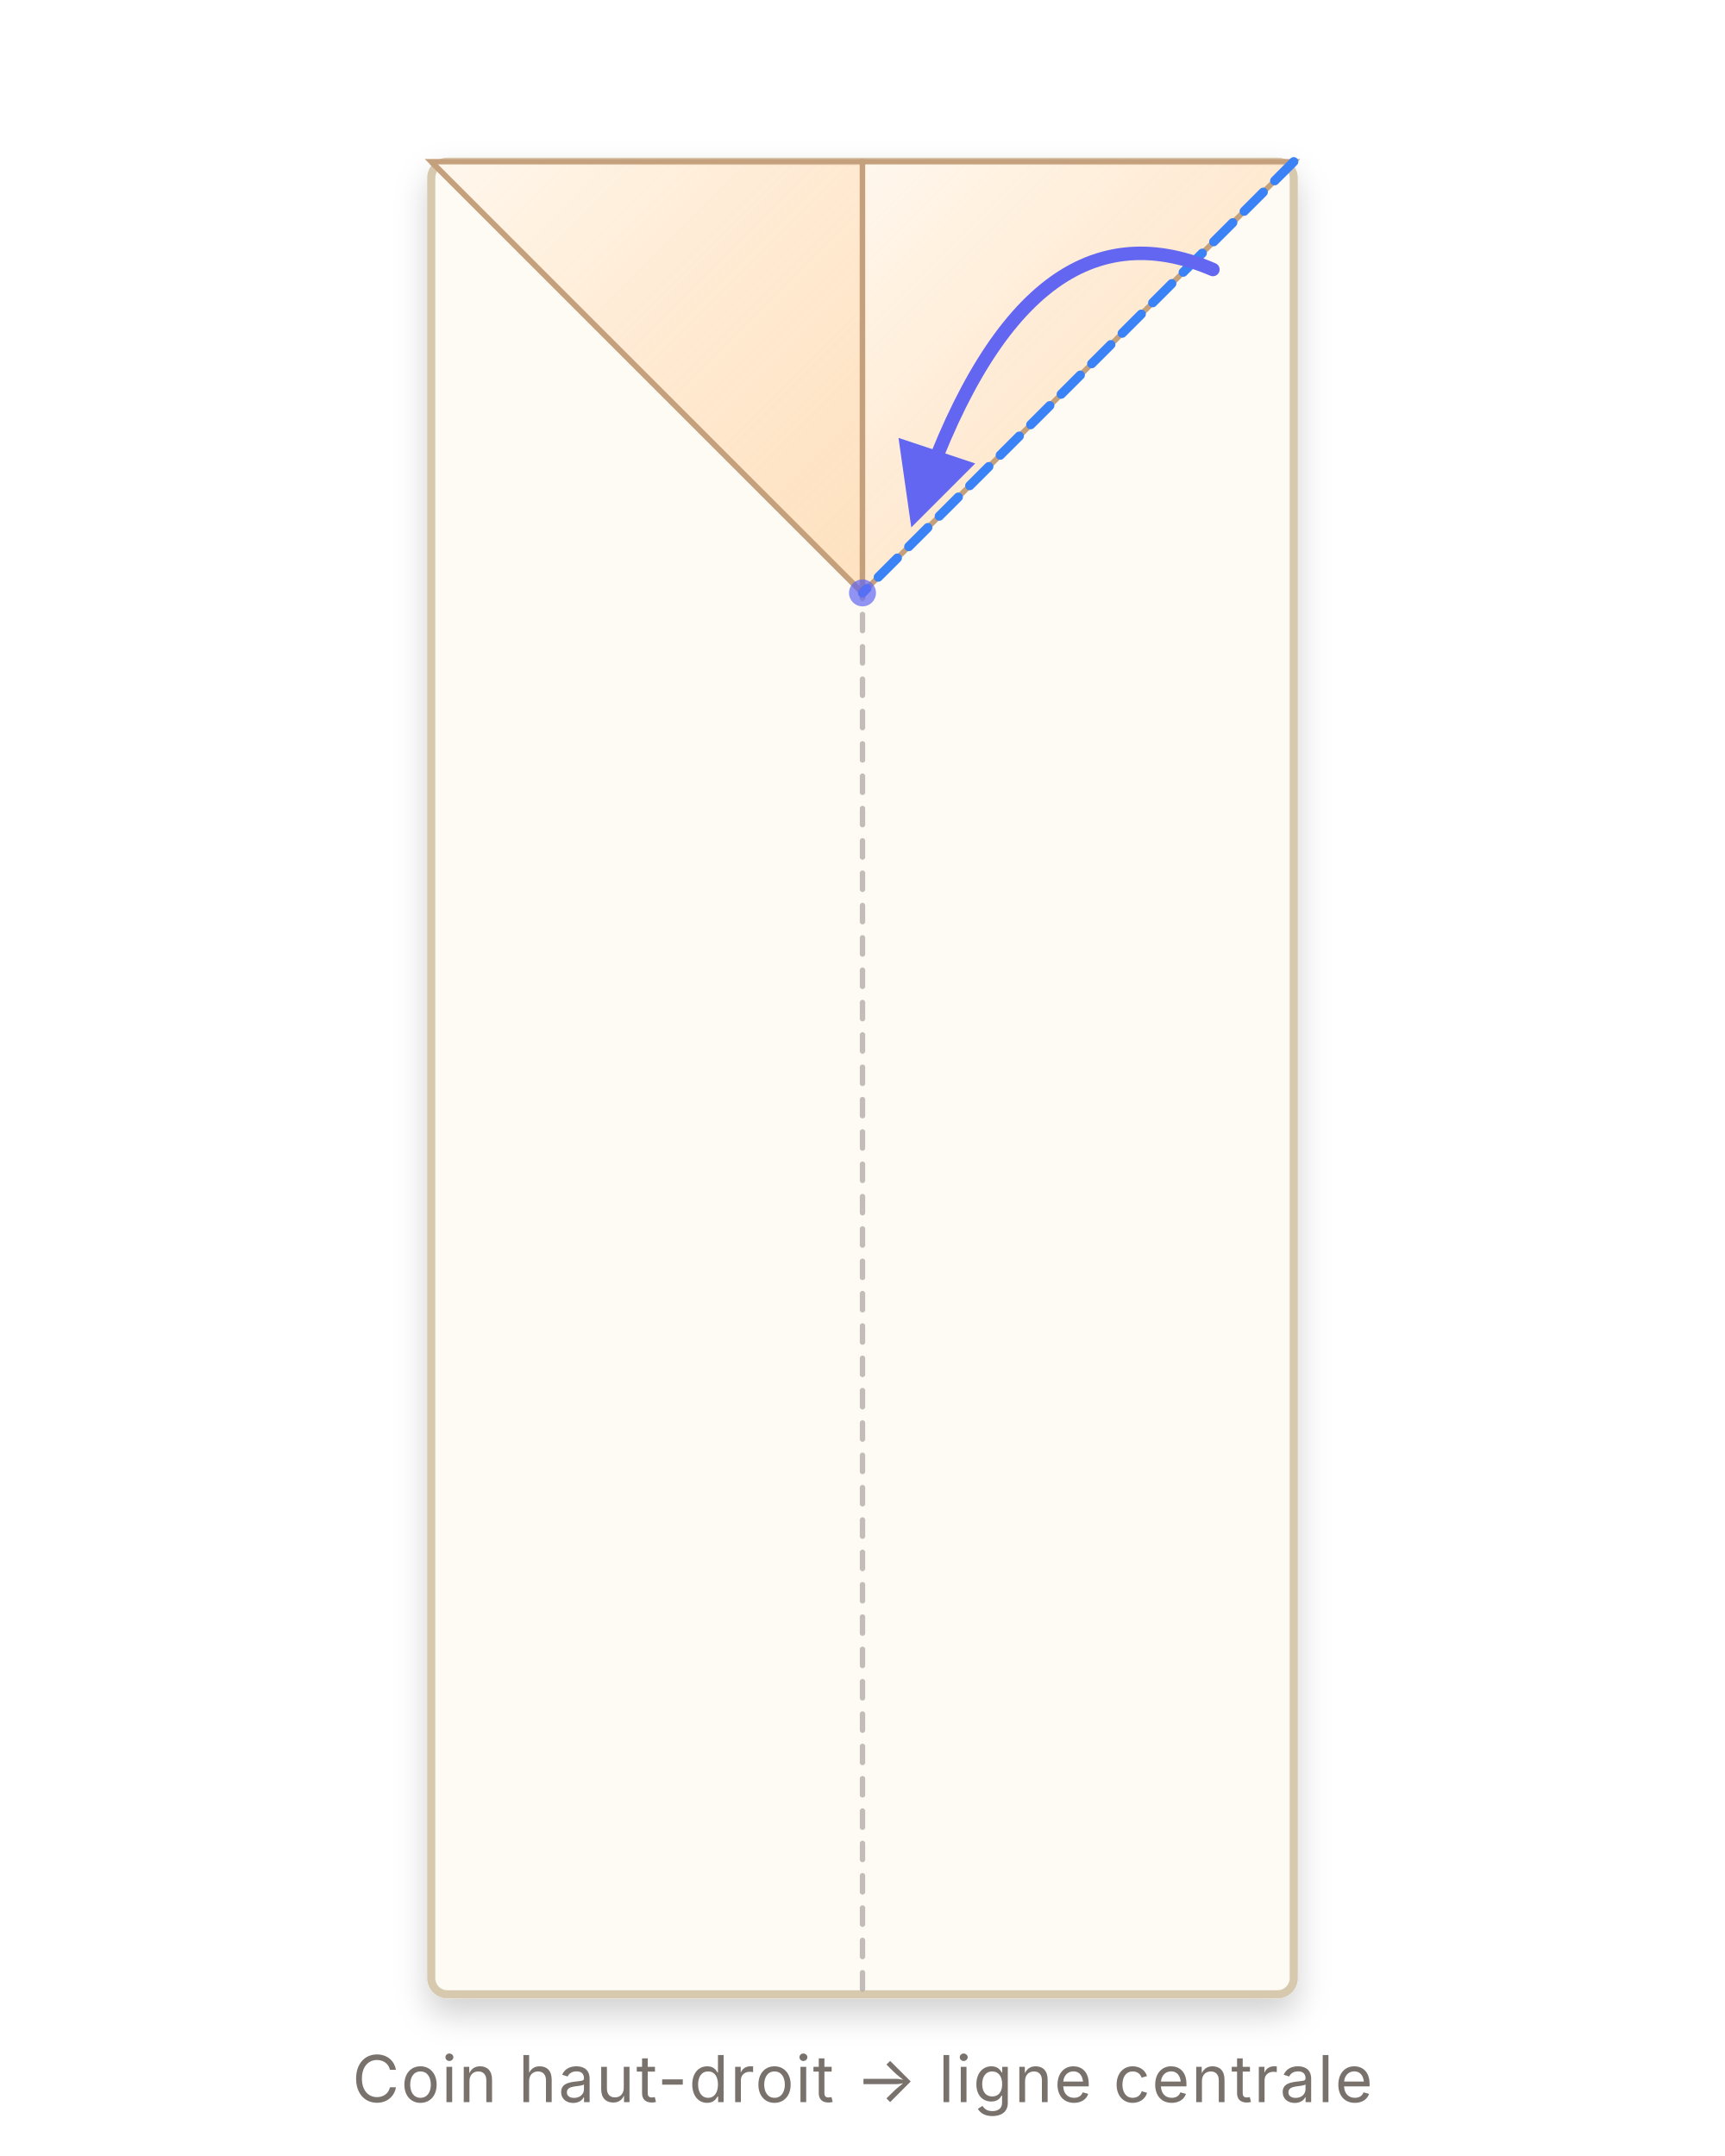
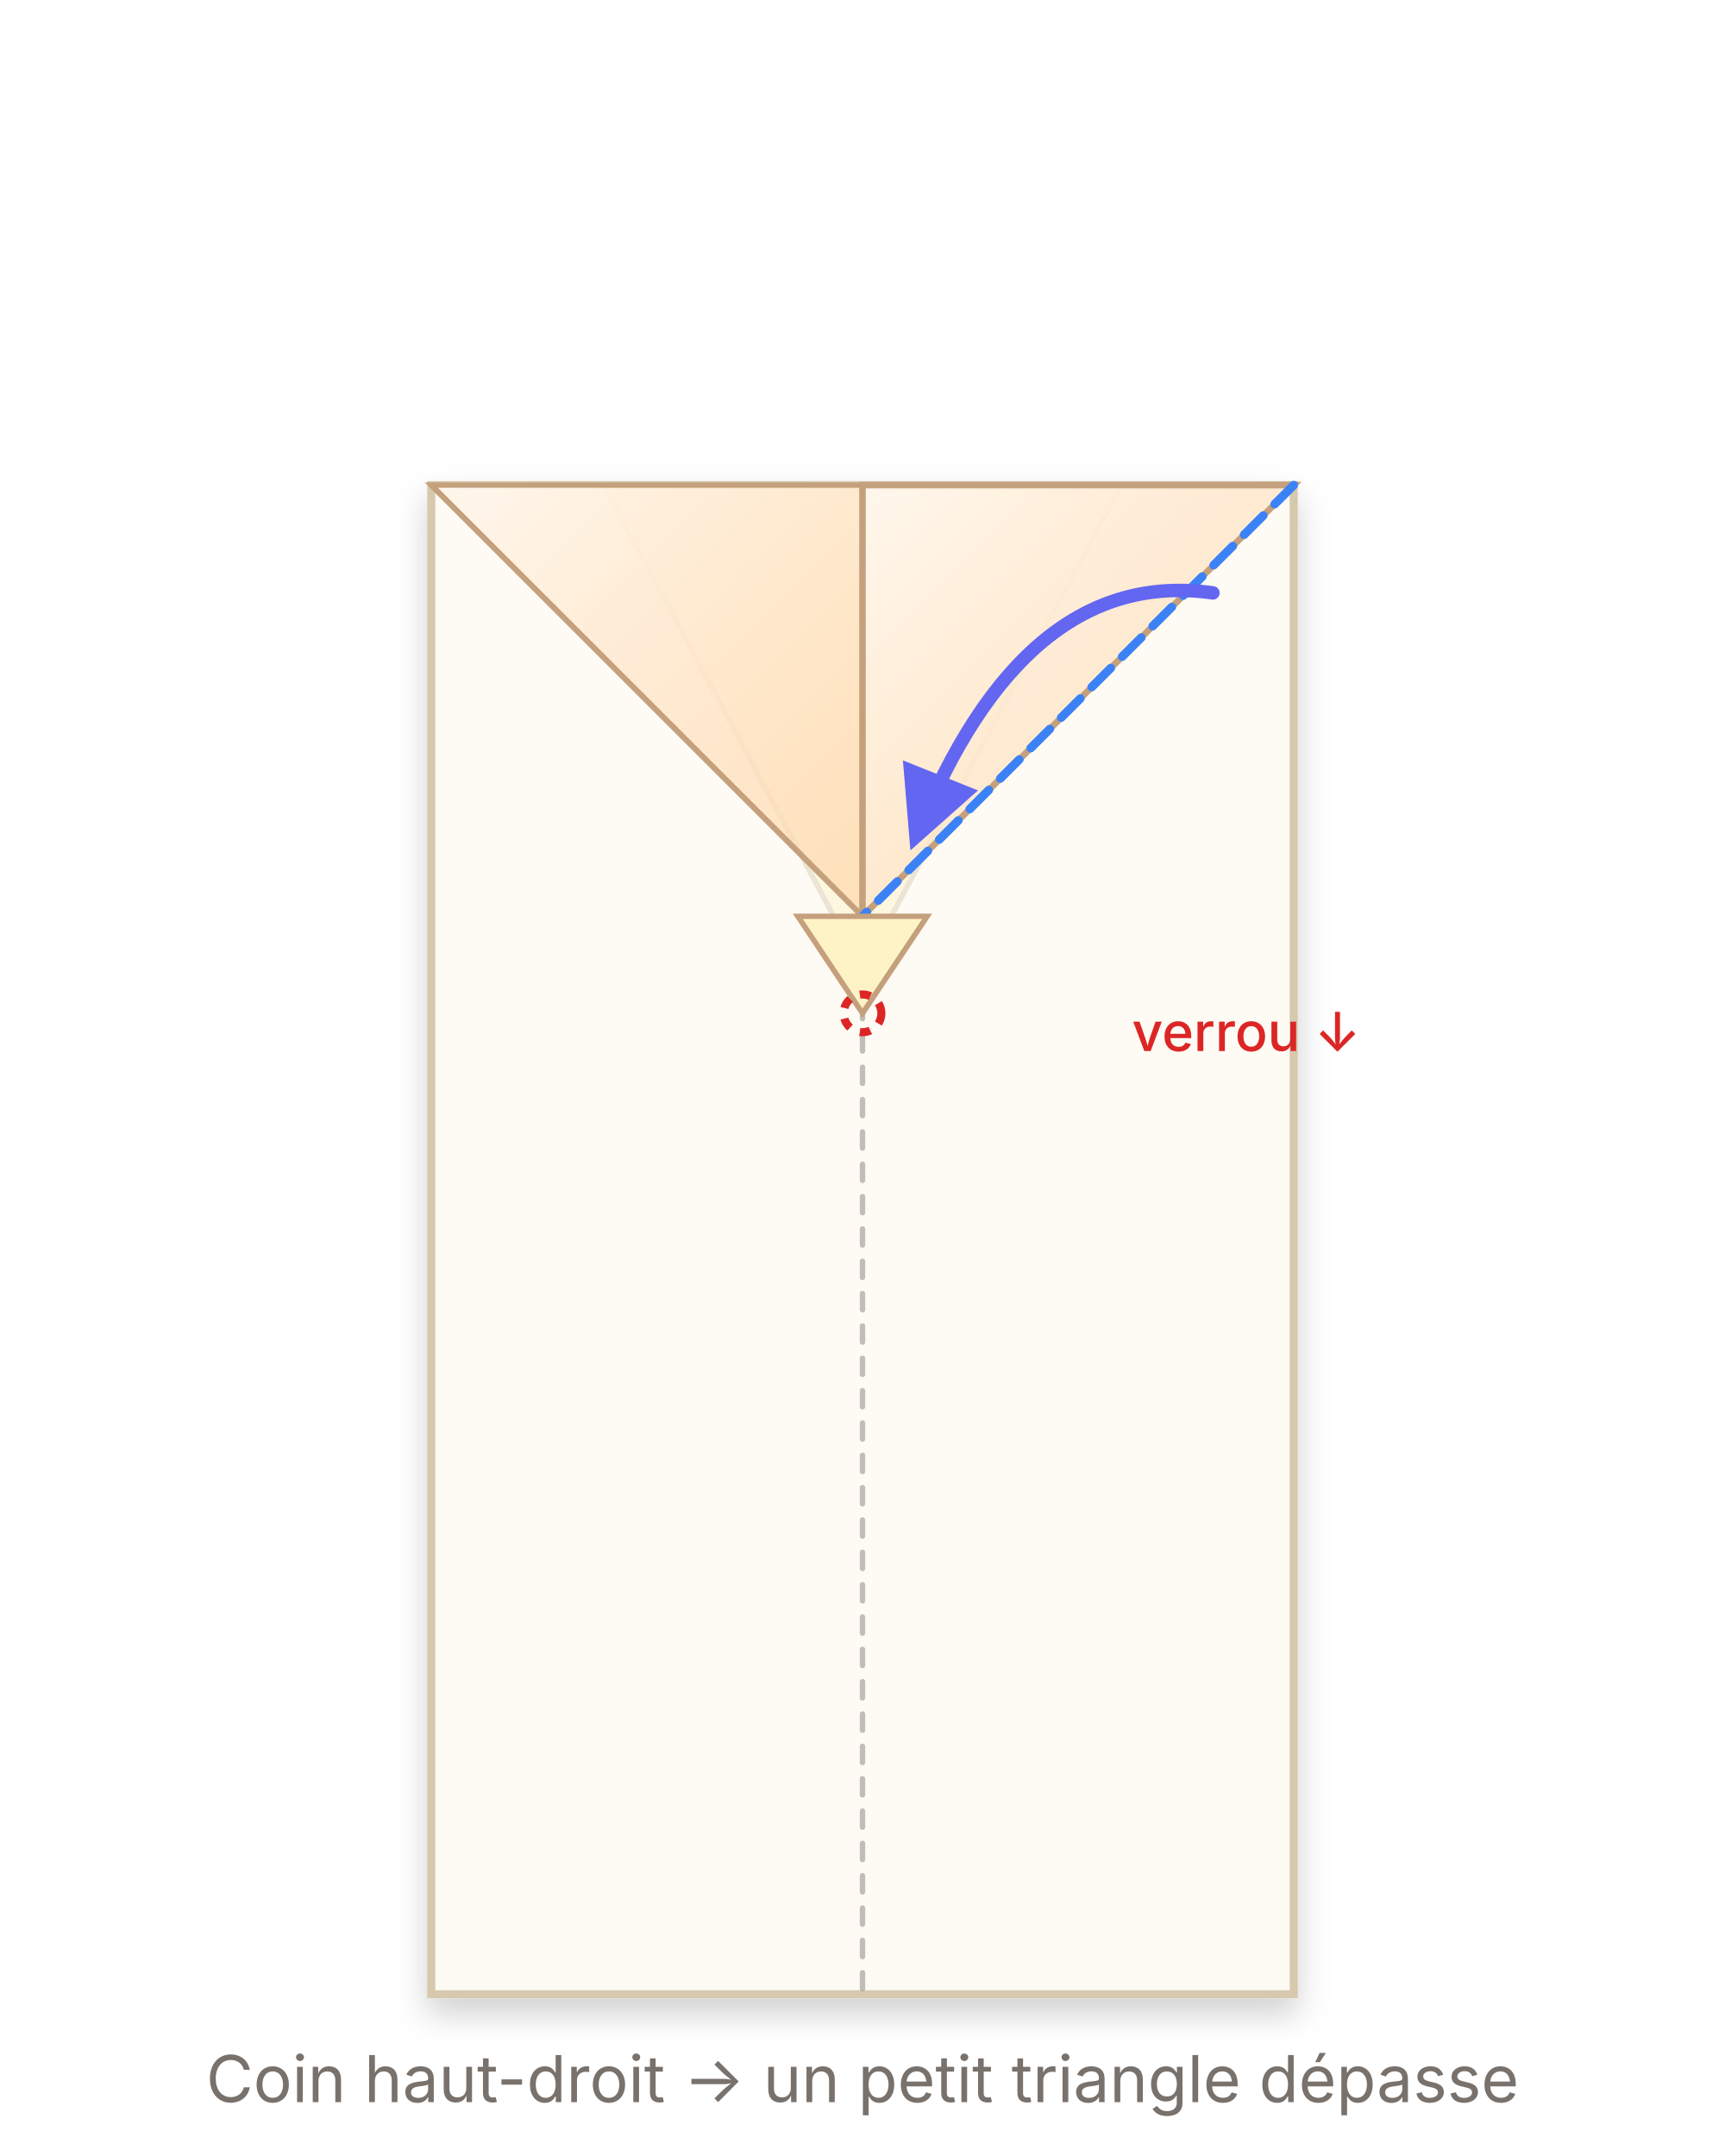
- <svg xmlns="http://www.w3.org/2000/svg" viewBox="0 0 320 400" fill="none" font-family="system-ui, -apple-system, sans-serif">
+ <svg xmlns="http://www.w3.org/2000/svg" viewBox="0 0 320 400" fill="none" font-family="system-ui,-apple-system,sans-serif">
  <defs>
    <filter id="ps" x="-10%" y="-10%" width="120%" height="120%">
      <feGaussianBlur in="SourceAlpha" stdDeviation="3" />
      <feOffset dx="0" dy="3" />
      <feComponentTransfer>
        <feFuncA type="linear" slope="0.18" />
      </feComponentTransfer>
      <feMerge>
        <feMergeNode />
        <feMergeNode in="SourceGraphic" />
      </feMerge>
    </filter>
    <marker id="arr" viewBox="0 0 10 10" refX="8" refY="5" markerWidth="6" markerHeight="6" orient="auto-start-reverse">
      <path d="M 0 0 L 10 5 L 0 10 z" fill="#6366f1" />
    </marker>
    <marker id="arrT" viewBox="0 0 10 10" refX="8" refY="5" markerWidth="6" markerHeight="6" orient="auto-start-reverse">
      <path d="M 0 0 L 10 5 L 0 10 z" fill="#14b8a6" />
    </marker>
    <linearGradient id="foldTri" x1="0" y1="0" x2="1" y2="1">
      <stop offset="0" stop-color="#fff7ed" />
      <stop offset="1" stop-color="#fed7aa" stop-opacity="0.7" />
    </linearGradient>
+     <linearGradient id="bWingL" x1="0.5" y1="0" x2="0.2" y2="1">
+       <stop offset="0" stop-color="hsl(32, 50%, 58%)" />
+       <stop offset="0.55" stop-color="hsl(32, 55%, 43%)" />
+       <stop offset="1" stop-color="hsl(32, 60%, 28%)" />
+     </linearGradient>
+     <linearGradient id="bWingR" x1="0.5" y1="0" x2="0.8" y2="1">
+       <stop offset="0" stop-color="hsl(32, 55%, 43%)" />
+       <stop offset="0.5" stop-color="hsl(32, 60%, 32%)" />
+       <stop offset="1" stop-color="hsl(32, 65%, 20%)" />
+     </linearGradient>
  </defs>
-   <rect x="80" y="30" width="160" height="340" rx="3" fill="#fefaf4" stroke="#d6c9ae" stroke-width="1.5" filter="url(#ps)" />
-   <line x1="160" y1="30" x2="160" y2="370" stroke="#a8a29e" stroke-width="1" stroke-dasharray="3 3" stroke-linecap="round" opacity="0.7" />
-   <polygon points="80,30 160,30 160,110" fill="url(#foldTri)" stroke="#c4a07c" stroke-width="1" />
-   <line x1="80" y1="30" x2="160" y2="110" stroke="#c4a07c" stroke-width="1" />
-   <polygon points="240,30 160,30 160,110" fill="url(#foldTri)" stroke="#c4a07c" stroke-width="1" />
-   <line x1="240" y1="30" x2="160" y2="110" stroke="#3b82f6" stroke-width="1.7" stroke-dasharray="5 3" stroke-linecap="round" />
-   <path d="M 225 50 Q 190 35 170 95" stroke="#6366f1" stroke-width="2.5" stroke-linecap="round" fill="none" marker-end="url(#arr)" />
-   <circle cx="160" cy="110" r="2.5" fill="#6366f1" opacity="0.7" />
-   <text x="160" y="390" text-anchor="middle" font-size="12" fill="#78716c" letter-spacing="0.3">Coin haut-droit → ligne centrale</text>
+   <polygon points="80,90 240,90 240,370 80,370" fill="#fefaf4" stroke="#d6c9ae" stroke-width="1.5" filter="url(#ps)" />
+   <polygon points="112,90 208,90 160,180" fill="#fef3c7" stroke="#d6c9ae" stroke-width="1" opacity="0.45" />
+   <line x1="160" y1="90" x2="160" y2="370" stroke="#a8a29e" stroke-width="1" stroke-dasharray="3 3" stroke-linecap="round" opacity="0.7" />
+   <polygon points="80,90 160,90 160,170" fill="url(#foldTri)" stroke="#c4a07c" stroke-width="1" />
+   <line x1="80" y1="90" x2="160" y2="170" stroke="#c4a07c" stroke-width="1" />
+   <polygon points="240,90 160,90 160,170" fill="url(#foldTri)" stroke="#c4a07c" stroke-width="1.2" />
+   <line x1="240" y1="90" x2="160" y2="170" stroke="#3b82f6" stroke-width="1.6" stroke-dasharray="5 3" stroke-linecap="round" />
+   <path d="M 225 110 Q 190 105 170 155" stroke="#6366f1" stroke-width="2.5" stroke-linecap="round" fill="none" marker-end="url(#arr)" />
+   <polygon points="148,170 172,170 160,188" fill="#fef3c7" stroke="#c4a07c" stroke-width="1" />
+   <circle cx="160" cy="188" r="3.5" fill="none" stroke="#dc2626" stroke-width="1.5" stroke-dasharray="2 2" />
+   <text x="210" y="195" font-size="10" fill="#dc2626" font-weight="500">verrou ↓</text>
+   <text x="160" y="390" text-anchor="middle" font-size="12" fill="#78716c">Coin haut-droit → un petit triangle dépasse</text>
</svg>
